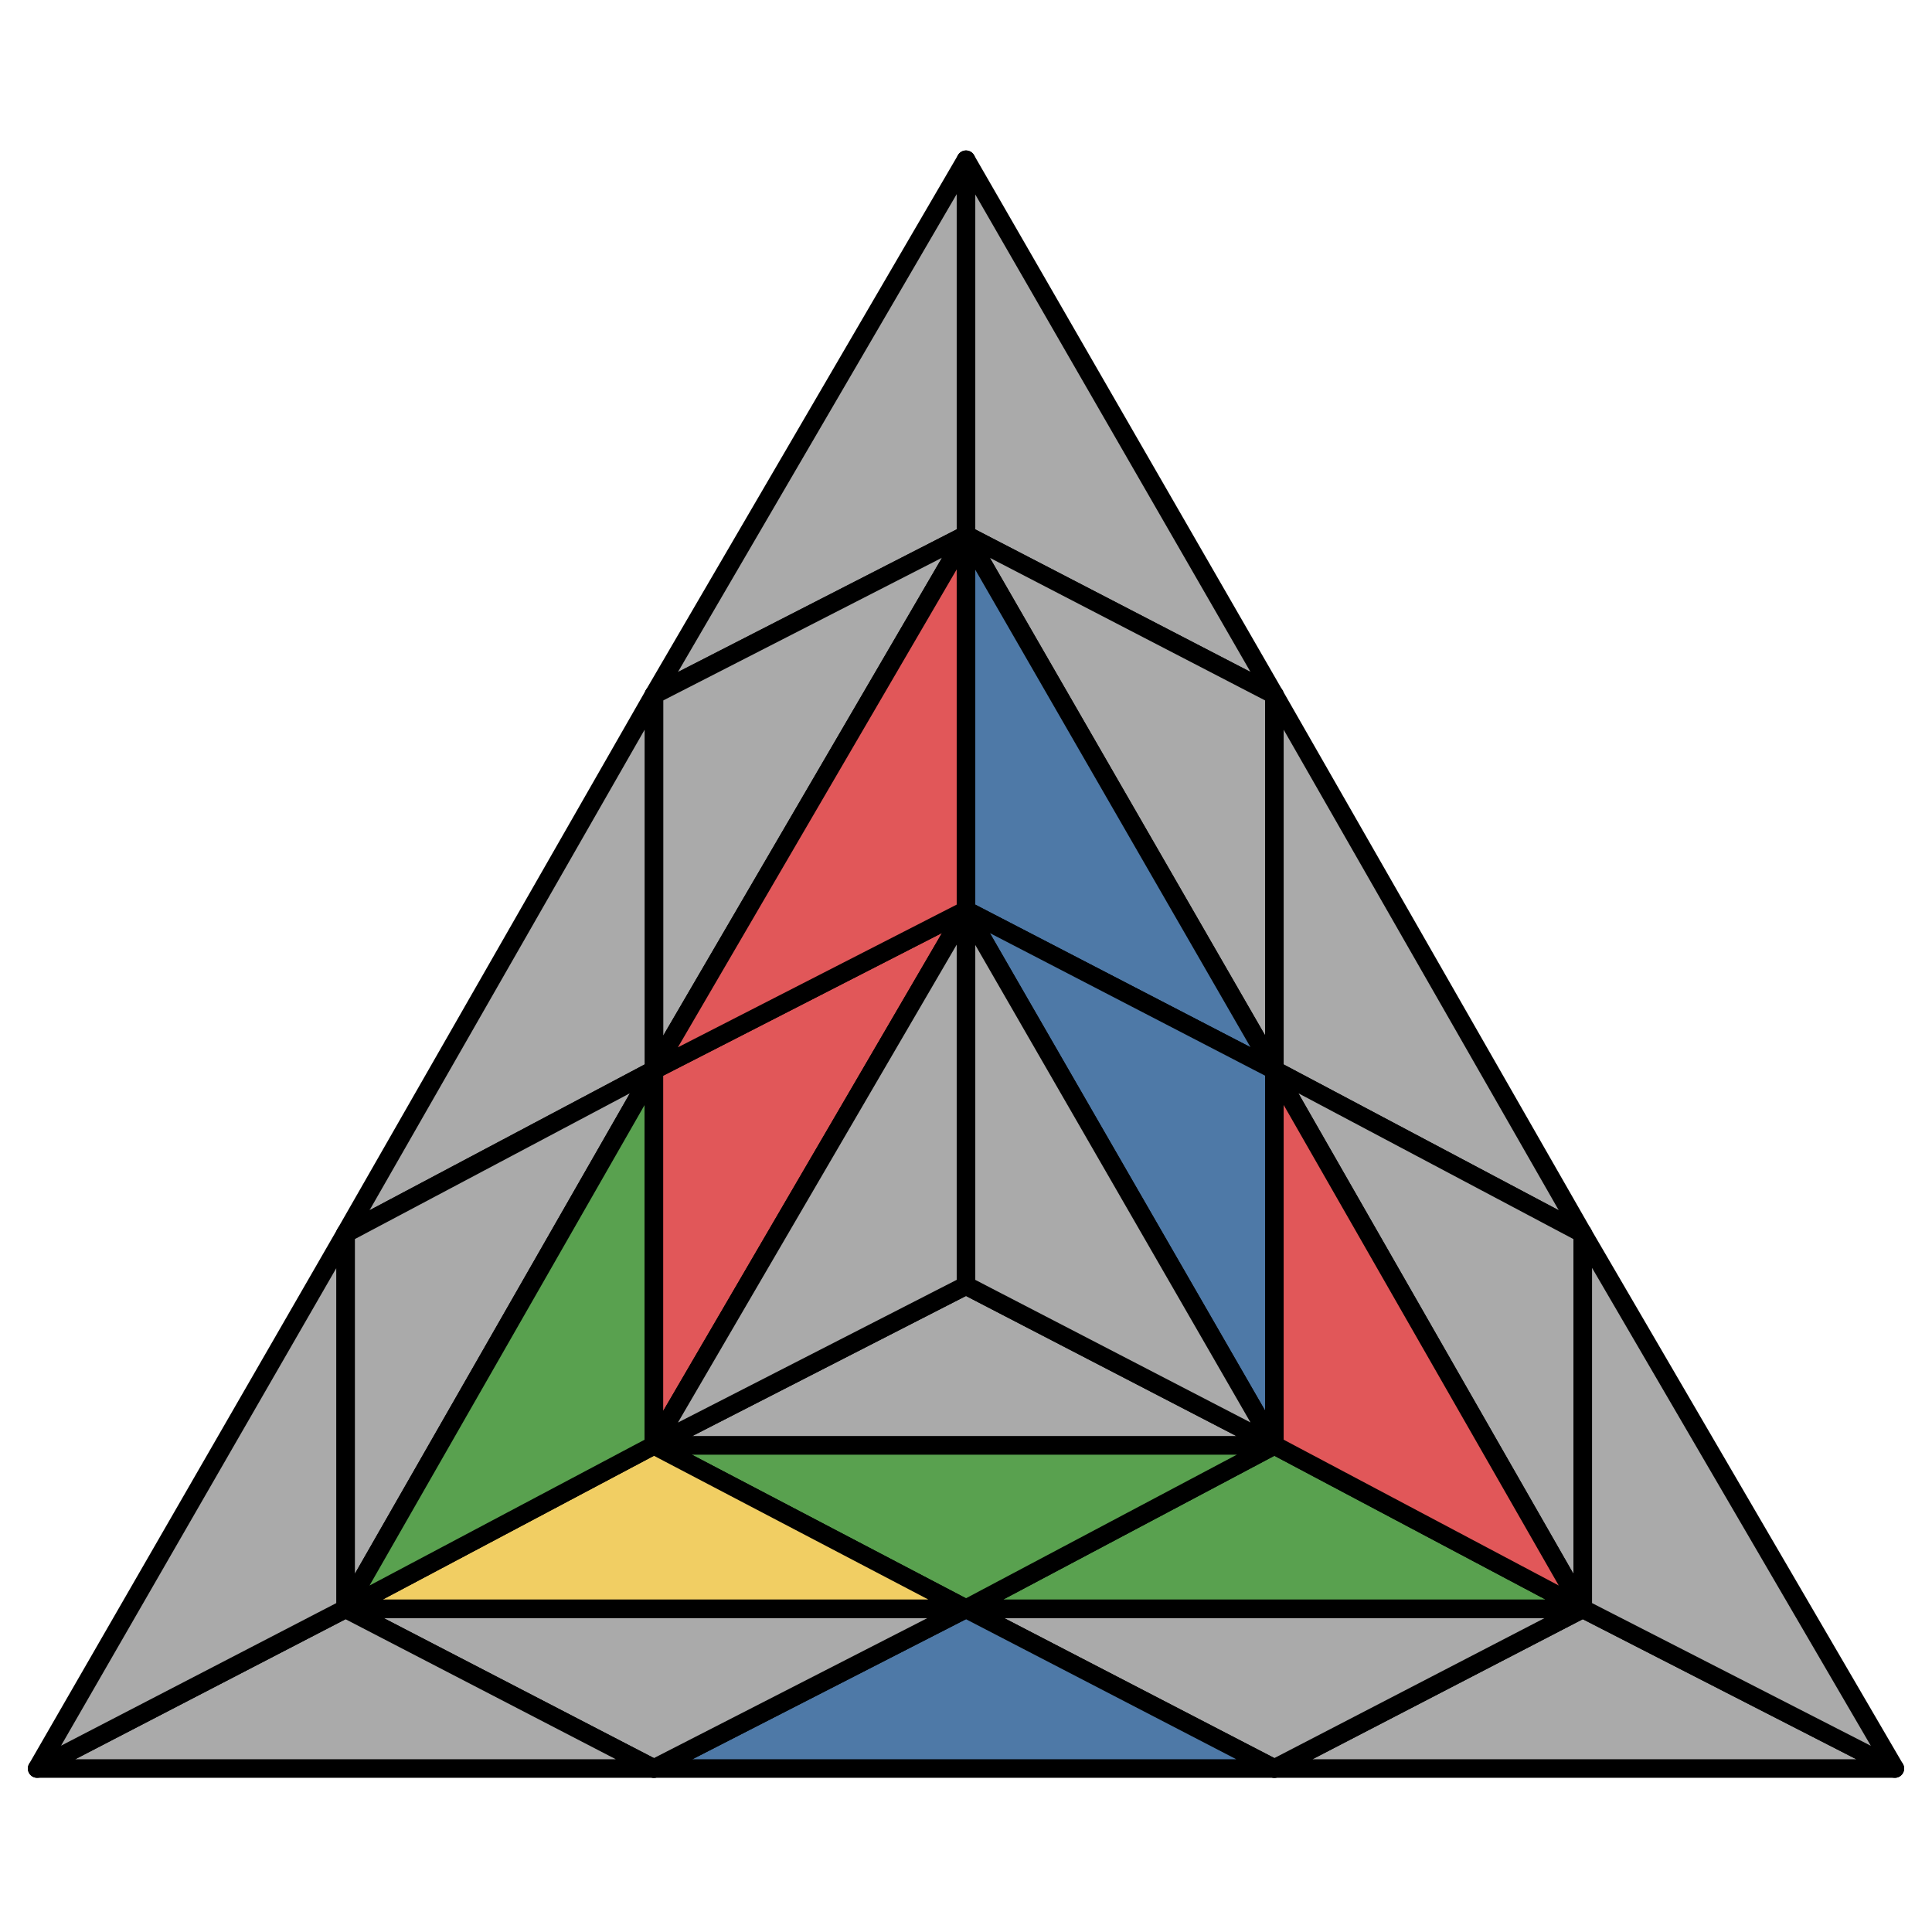
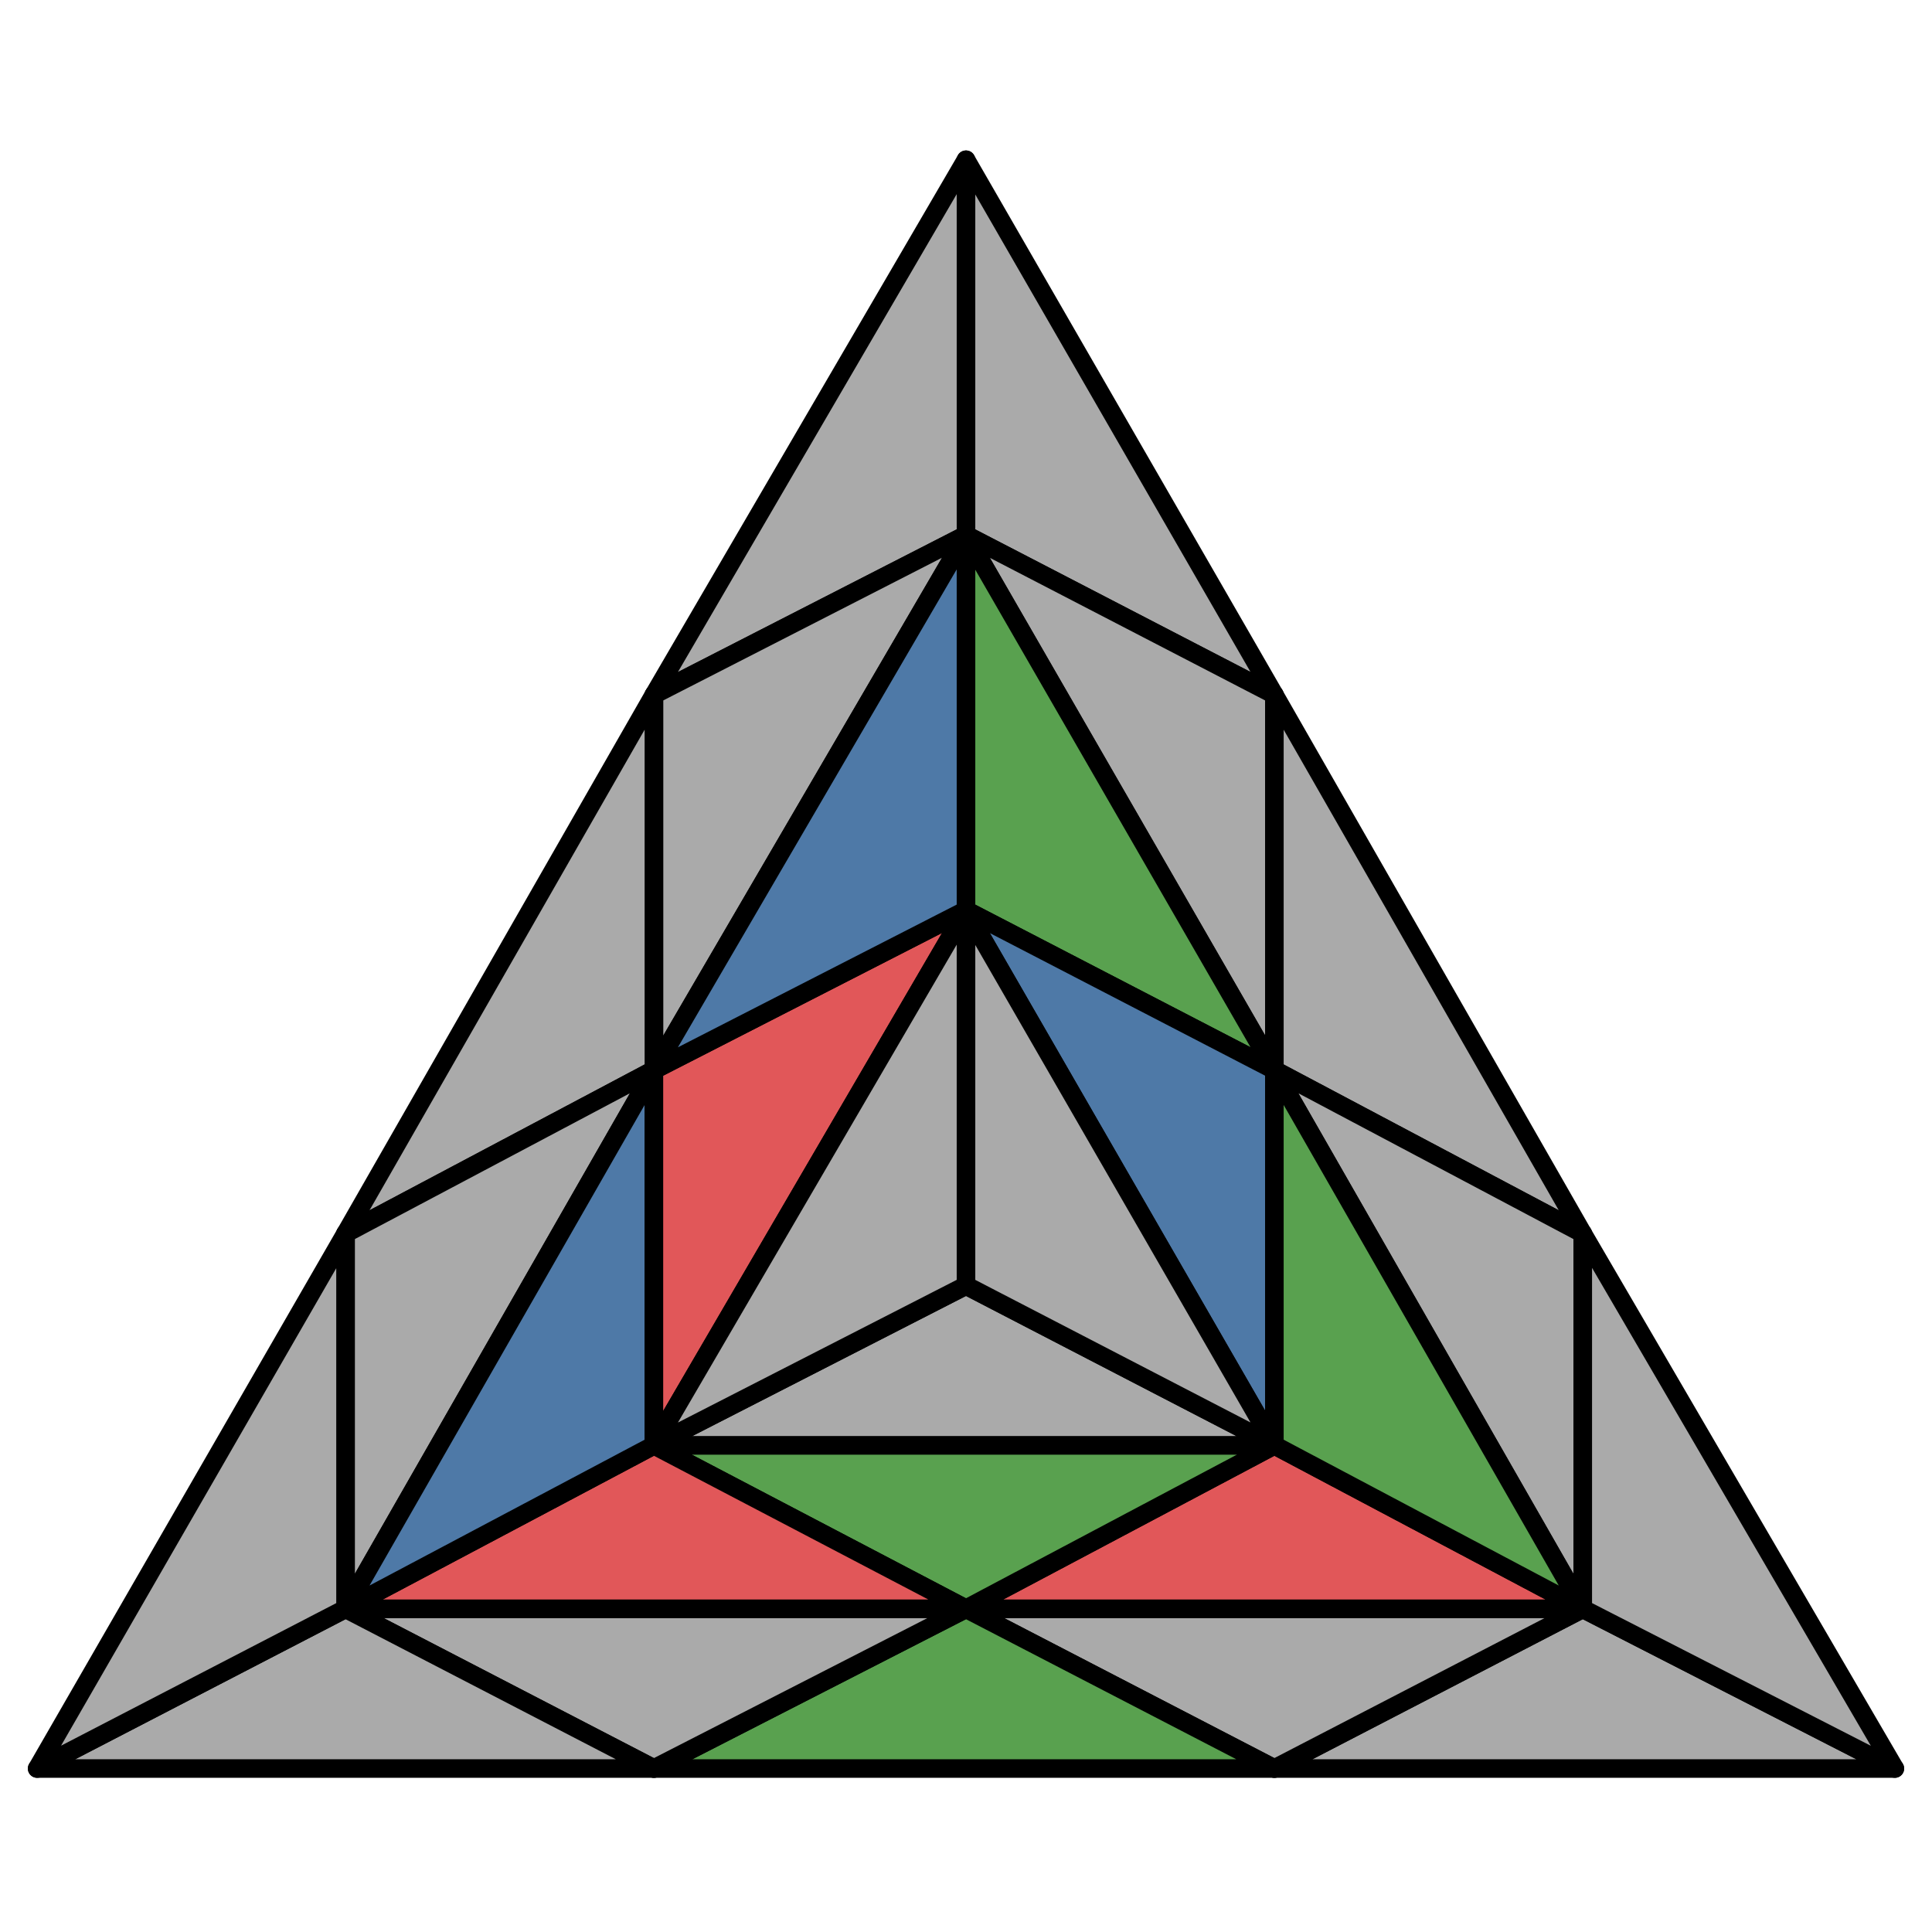
<svg xmlns="http://www.w3.org/2000/svg" id="2" viewBox="0 0 520 520">
  <style>
polygon { stroke: black; stroke-width: 5px; stroke-linejoin: round;}
.green {fill: #59a14f;}
.red {fill: #e15759;}
.blue {fill: #4e79a7;}
.yellow {fill: #f1ce63;}
.grey {fill: #aaa;}
</style>
  <polygon class="grey" points="343 476 426 433 510 476" />
  <polygon class="grey" points="260 433 343 476 426 433" />
-   <polygon class="blue" points="176 476 260 433 343 476" />
+   <polygon class="green" points="176 476 260 433 343 476" />
  <polygon class="grey" points="93 433 176 476 260 433" />
  <polygon class="grey" points="10 476 93 433 176 476" />
  <polygon class="grey" points="176 187 260 144 260 43" />
  <polygon class="grey" points="176 288 176 187 260 144" />
  <polygon class="grey" points="93 332 176 288 176 187" />
  <polygon class="grey" points="93 433 93 332 176 288" />
  <polygon class="grey" points="10 476 93 433 93 332" />
  <polygon class="grey" points="343 187 260 144 260 43" />
  <polygon class="grey" points="343 288 343 187 260 144" />
  <polygon class="grey" points="426 332 343 288 343 187" />
  <polygon class="grey" points="426 433 426 332 343 288" />
  <polygon class="grey" points="426 433 510 476 426 332" />
-   <polygon class="green" points="426 433 343 389 260 433" />
+   <polygon class="red" points="426 433 343 389 260 433" />
  <polygon class="green" points="260 433 176 389 343 389" />
-   <polygon class="yellow" points="93 433 176 389 260 433" />
-   <polygon class="green" points="176 288 93 433 176 389" />
+   <polygon class="red" points="93 433 176 389 260 433" />
+   <polygon class="blue" points="176 288 93 433 176 389" />
  <polygon class="red" points="176 288 260 245 176 389" />
-   <polygon class="red" points="176 288 260 144 260 245" />
-   <polygon class="blue" points="260 144 343 288 260 245" />
+   <polygon class="blue" points="176 288 260 144 260 245" />
+   <polygon class="green" points="260 144 343 288 260 245" />
  <polygon class="blue" points="343 288 260 245 343 389" />
-   <polygon class="red" points="343 288 426 433 343 389" />
+   <polygon class="green" points="343 288 426 433 343 389" />
  <polygon class="grey" points="343 389 260 346 176 389" />
  <polygon class="grey" points="176 389 260 245 260 346" />
  <polygon class="grey" points="343 389 260 245 260 346" />
</svg>
